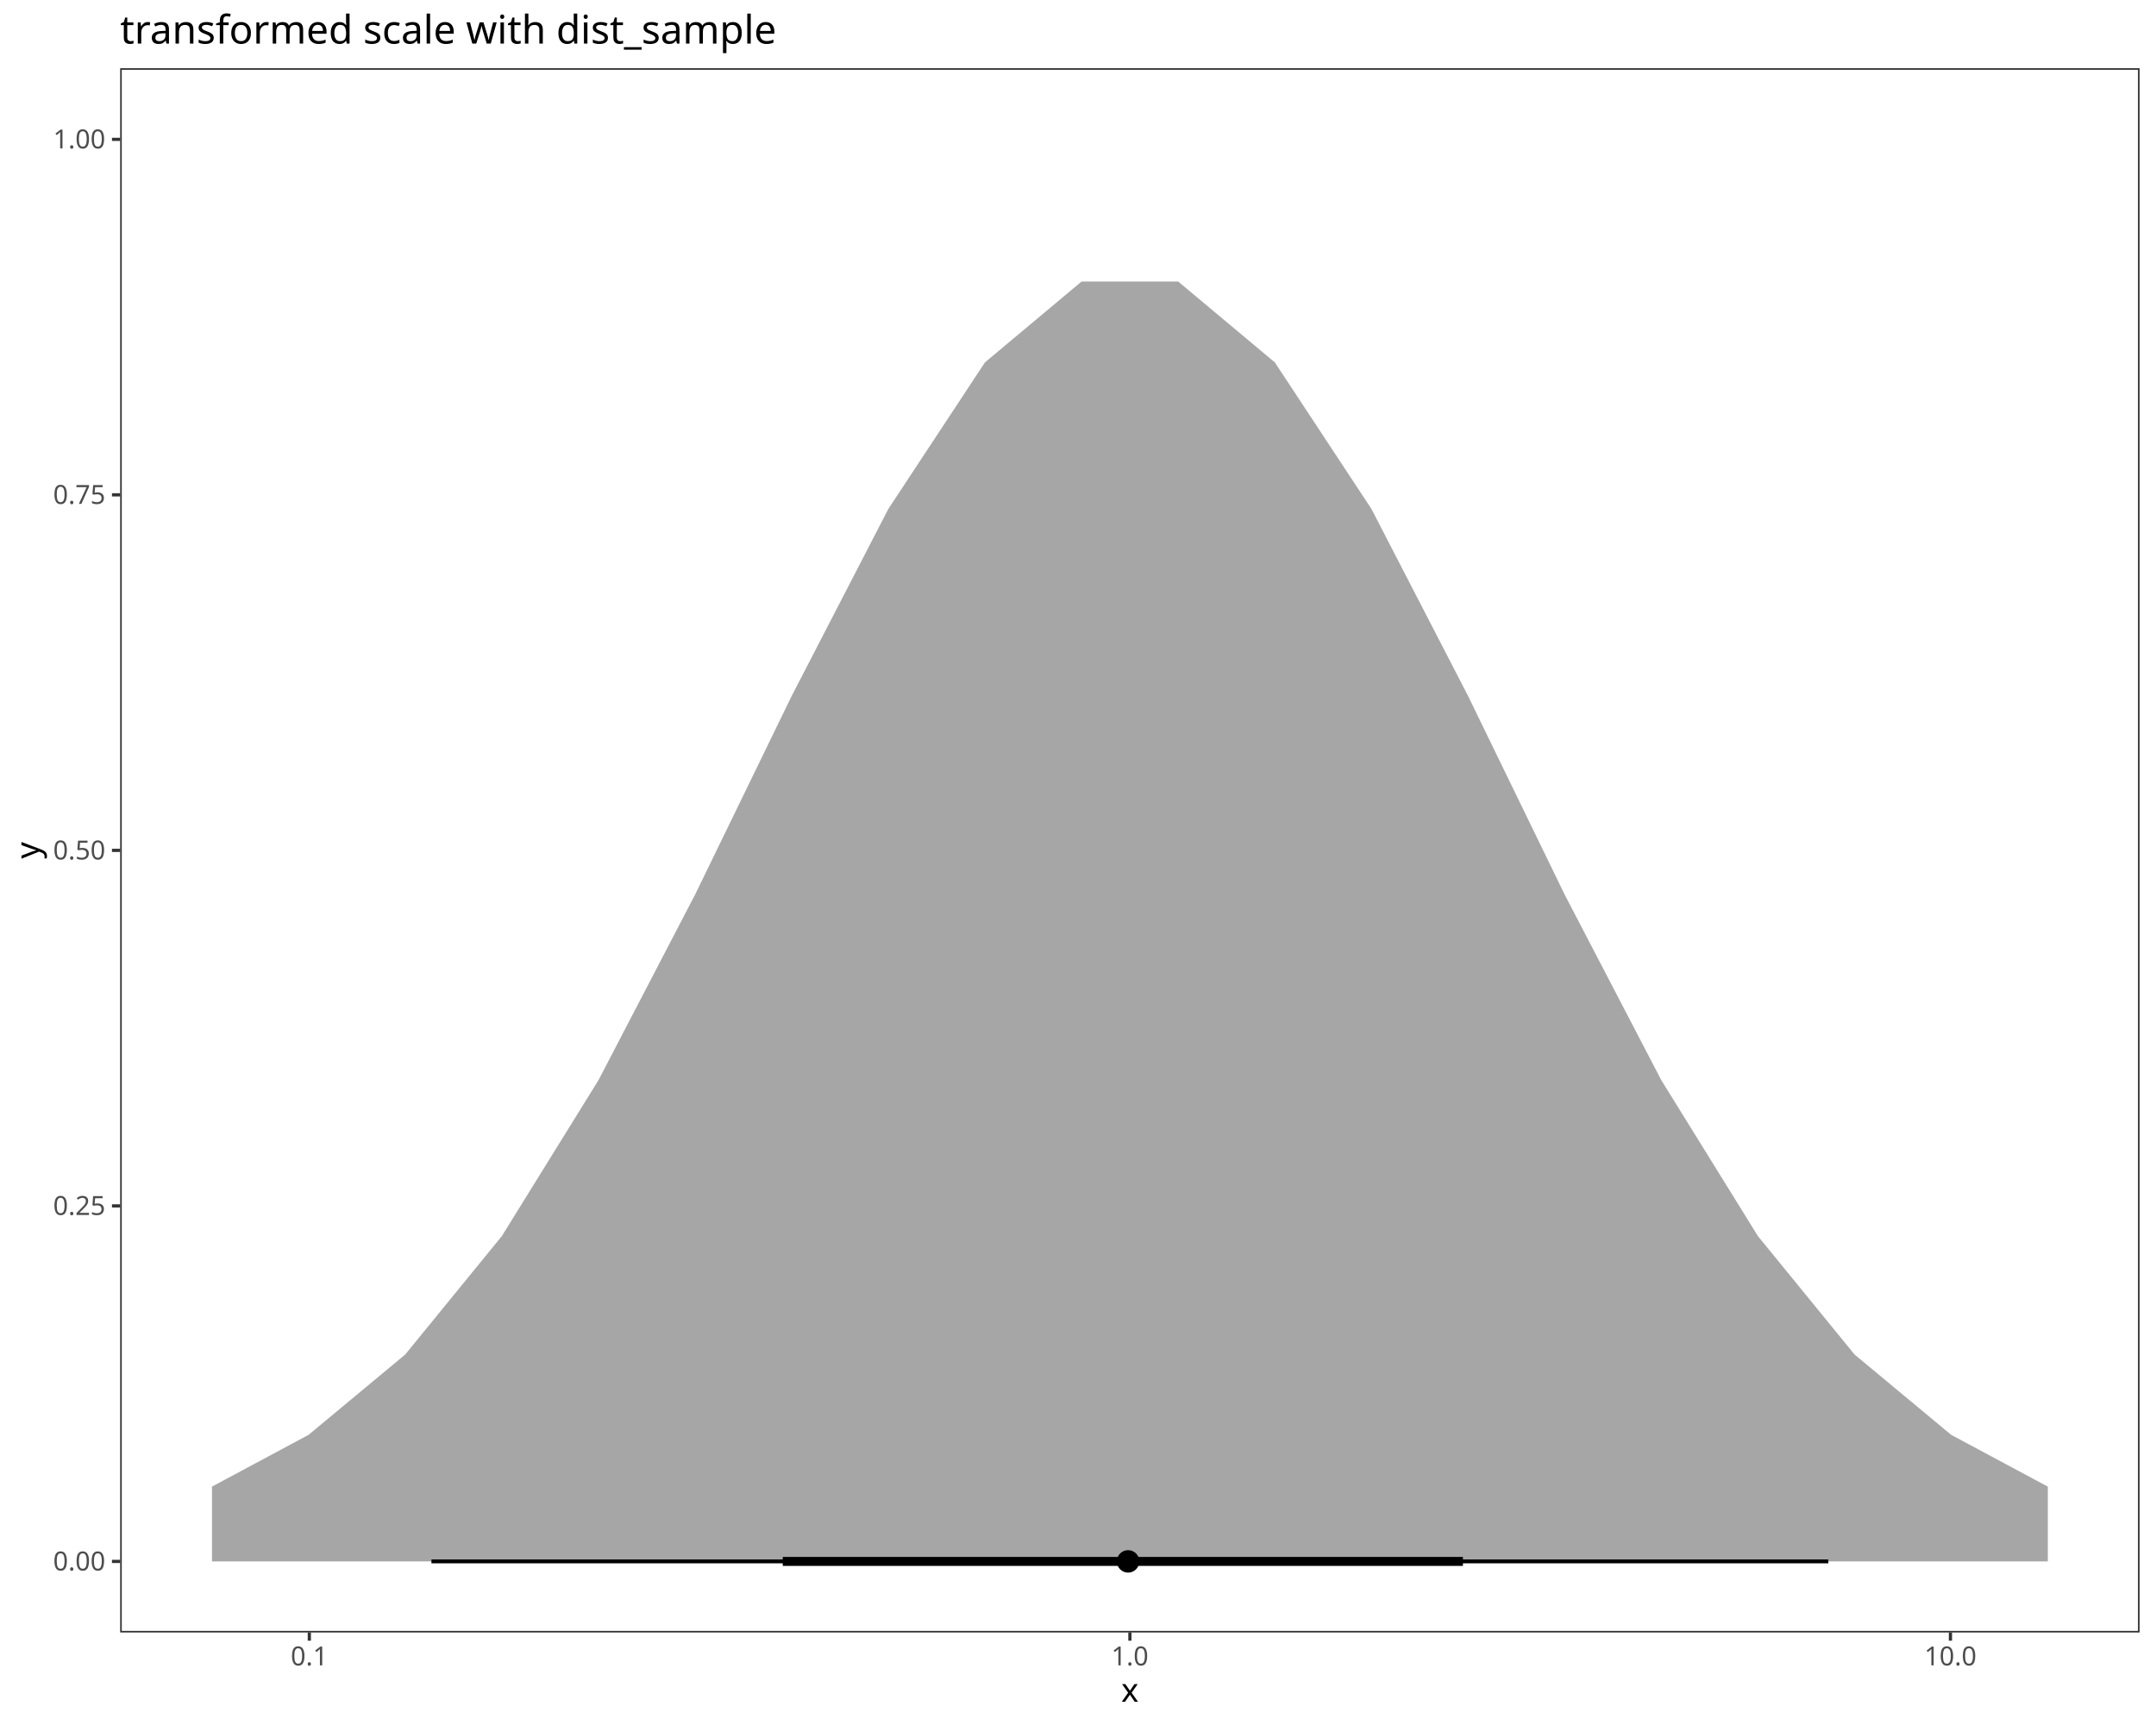
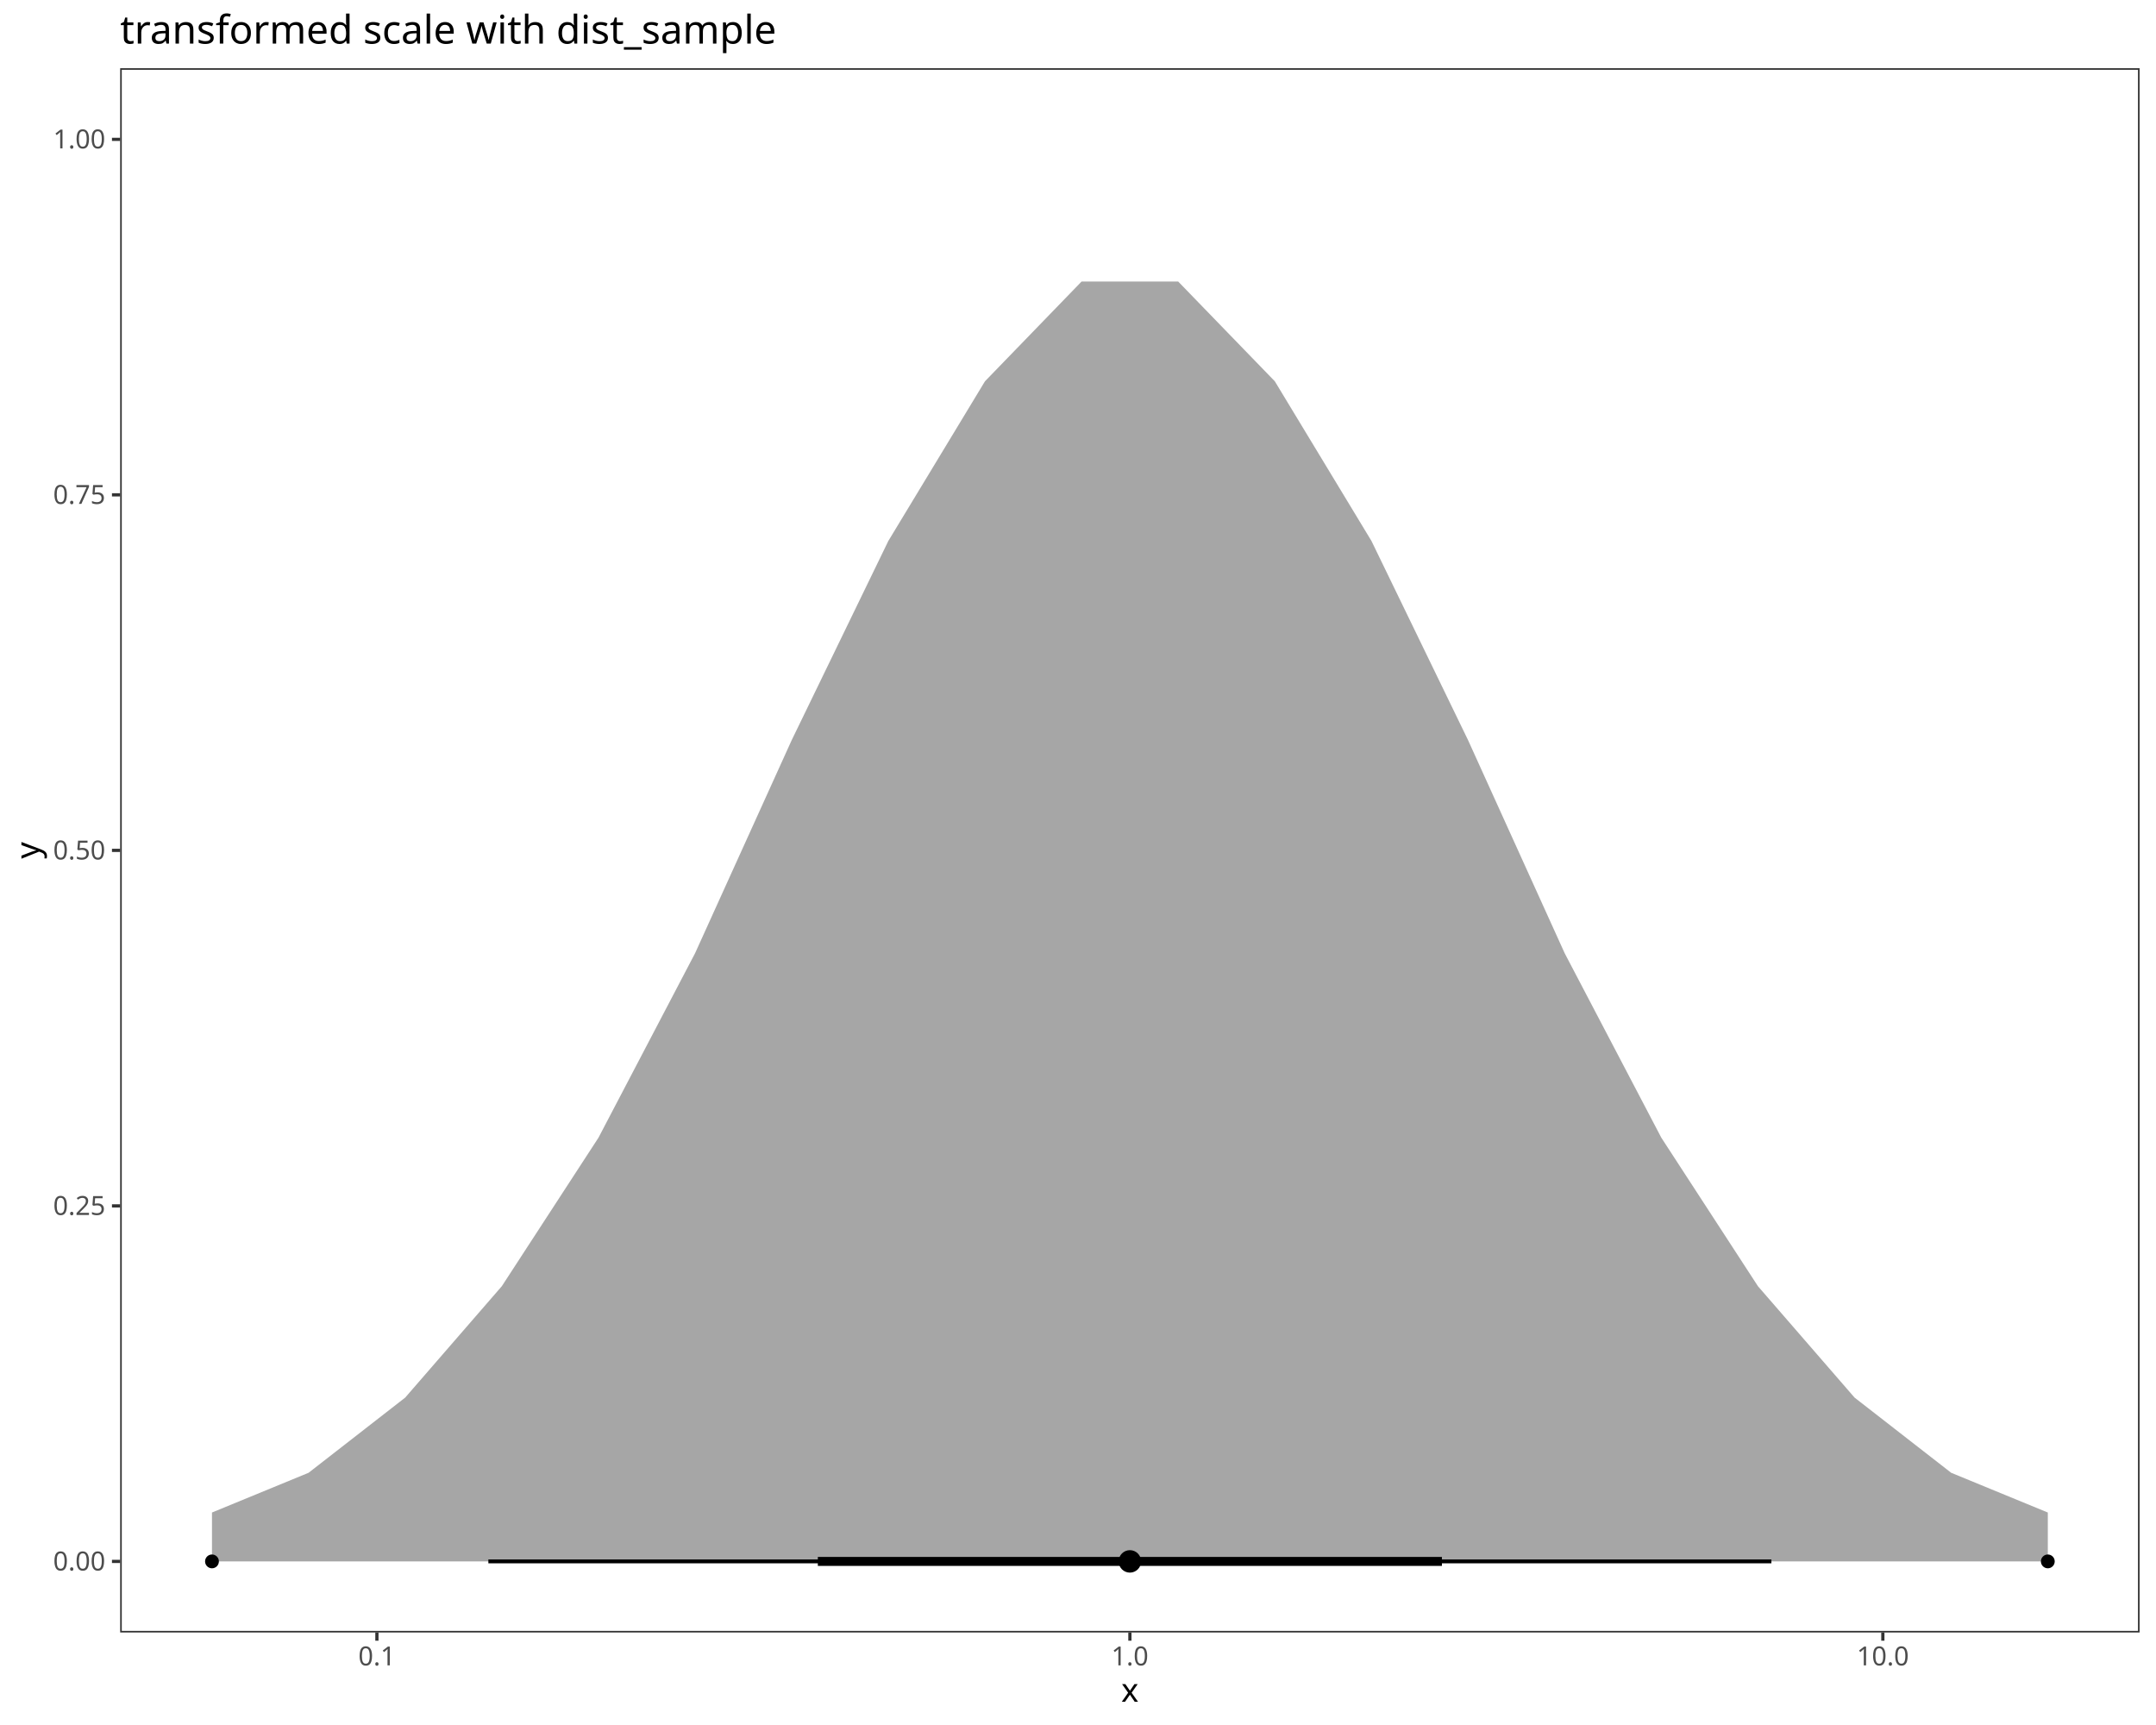
<svg xmlns="http://www.w3.org/2000/svg" class="svglite" data-engine-version="2.0" width="720.00pt" height="576.00pt" viewBox="0 0 720.00 576.00">
  <defs>
    <style type="text/css">
    .svglite line, .svglite polyline, .svglite polygon, .svglite path, .svglite rect, .svglite circle {
      fill: none;
      stroke: #000000;
      stroke-linecap: round;
      stroke-linejoin: round;
      stroke-miterlimit: 10.00;
    }
  </style>
  </defs>
  <rect width="100%" height="100%" style="stroke: none; fill: #FFFFFF;" />
  <defs>
    <clipPath id="cpMC4wMHw3MjAuMDB8MC4wMHw1NzYuMDA=">
      <rect x="0.00" y="0.00" width="720.00" height="576.00" />
    </clipPath>
  </defs>
  <g clip-path="url(#cpMC4wMHw3MjAuMDB8MC4wMHw1NzYuMDA=)">
    <rect x="0.00" y="0.00" width="720.00" height="576.00" style="stroke-width: 1.07; stroke: #FFFFFF; fill: #FFFFFF;" />
  </g>
  <defs>
    <clipPath id="cpNDAuMTN8NzE0LjUyfDIyLjc4fDU0NS4xMQ==">
      <rect x="40.13" y="22.78" width="674.39" height="522.33" />
    </clipPath>
  </defs>
  <g clip-path="url(#cpNDAuMTN8NzE0LjUyfDIyLjc4fDU0NS4xMQ==)">
    <rect x="40.13" y="22.78" width="674.39" height="522.33" style="stroke-width: 1.07; stroke: none; fill: #FFFFFF;" />
-     <polygon points="70.79,496.40 103.05,479.11 135.32,452.29 167.59,412.75 199.86,360.69 232.12,298.73 264.39,232.38 296.66,169.95 328.93,121.00 361.19,94.01 393.46,94.01 425.73,121.00 458.00,169.95 490.26,232.38 522.53,298.73 554.80,360.69 587.06,412.75 619.33,452.29 651.60,479.11 683.87,496.40 683.87,521.37 651.60,521.37 619.33,521.37 587.06,521.37 554.80,521.37 522.53,521.37 490.26,521.37 458.00,521.37 425.73,521.37 393.46,521.37 361.19,521.37 328.93,521.37 296.66,521.37 264.39,521.37 232.12,521.37 199.86,521.37 167.59,521.37 135.32,521.37 103.05,521.37 70.79,521.37 " style="stroke-width: 2.13; stroke: none; fill: #A6A6A6;" />
-     <line x1="144.08" y1="521.37" x2="610.57" y2="521.37" style="stroke-width: 1.28; stroke-linecap: butt;" />
-     <line x1="261.40" y1="521.37" x2="488.55" y2="521.37" style="stroke-width: 2.99; stroke-linecap: butt;" />
-     <circle cx="376.73" cy="521.37" r="1.68" style="stroke-width: 1.06; fill: #000000;" />
-     <circle cx="376.73" cy="521.37" r="3.22" style="stroke-width: 1.06; fill: #000000;" />
+     <polygon points="70.79,505.05 103.05,491.78 135.32,466.67 167.59,429.47 199.86,379.89 232.12,318.30 264.39,247.14 296.66,180.63 328.93,127.32 361.19,94.01 393.46,94.01 425.73,127.32 458.00,180.63 490.26,247.14 522.53,318.30 554.80,379.89 587.06,429.47 619.33,466.67 651.60,491.78 683.87,505.05 683.87,521.37 651.60,521.37 619.33,521.37 587.06,521.37 554.80,521.37 522.53,521.37 490.26,521.37 458.00,521.37 425.73,521.37 393.46,521.37 361.19,521.37 328.93,521.37 296.66,521.37 264.39,521.37 232.12,521.37 199.86,521.37 167.59,521.37 135.32,521.37 103.05,521.37 70.79,521.37 " style="stroke-width: 2.13; stroke: none; fill: #A6A6A6;" />
+     <line x1="163.09" y1="521.37" x2="591.56" y2="521.37" style="stroke-width: 1.28; stroke-linecap: butt;" />
+     <line x1="273.12" y1="521.37" x2="481.53" y2="521.37" style="stroke-width: 2.99; stroke-linecap: butt;" />
+     <circle cx="377.33" cy="521.37" r="1.68" style="stroke-width: 1.06; fill: #000000;" />
+     <circle cx="377.33" cy="521.37" r="3.22" style="stroke-width: 1.06; fill: #000000;" />
+     <circle cx="70.79" cy="521.37" r="1.95" style="stroke-width: 0.71; fill: #000000;" />
+     <circle cx="683.87" cy="521.37" r="1.95" style="stroke-width: 0.71; fill: #000000;" />
    <rect x="40.13" y="22.78" width="674.39" height="522.33" style="stroke-width: 1.07; stroke: #333333;" />
  </g>
  <g clip-path="url(#cpMC4wMHw3MjAuMDB8MC4wMHw1NzYuMDA=)">
    <text x="35.20" y="524.40" text-anchor="end" style="font-size: 8.80px; fill: #4D4D4D; font-family: sans;" textLength="17.13px" lengthAdjust="spacingAndGlyphs">0.00</text>
    <text x="35.20" y="405.69" text-anchor="end" style="font-size: 8.80px; fill: #4D4D4D; font-family: sans;" textLength="17.13px" lengthAdjust="spacingAndGlyphs">0.25</text>
    <text x="35.20" y="286.98" text-anchor="end" style="font-size: 8.80px; fill: #4D4D4D; font-family: sans;" textLength="17.13px" lengthAdjust="spacingAndGlyphs">0.50</text>
    <text x="35.20" y="168.26" text-anchor="end" style="font-size: 8.80px; fill: #4D4D4D; font-family: sans;" textLength="17.13px" lengthAdjust="spacingAndGlyphs">0.75</text>
    <text x="35.20" y="49.55" text-anchor="end" style="font-size: 8.80px; fill: #4D4D4D; font-family: sans;" textLength="17.13px" lengthAdjust="spacingAndGlyphs">1.00</text>
    <polyline points="37.39,521.37 40.13,521.37 " style="stroke-width: 1.07; stroke: #333333; stroke-linecap: butt;" />
    <polyline points="37.39,402.66 40.13,402.66 " style="stroke-width: 1.07; stroke: #333333; stroke-linecap: butt;" />
    <polyline points="37.39,283.95 40.13,283.95 " style="stroke-width: 1.07; stroke: #333333; stroke-linecap: butt;" />
    <polyline points="37.39,165.24 40.13,165.24 " style="stroke-width: 1.07; stroke: #333333; stroke-linecap: butt;" />
    <polyline points="37.39,46.53 40.13,46.53 " style="stroke-width: 1.07; stroke: #333333; stroke-linecap: butt;" />
-     <polyline points="103.30,547.85 103.30,545.11 " style="stroke-width: 1.07; stroke: #333333; stroke-linecap: butt;" />
+     <polyline points="125.87,547.85 125.87,545.11 " style="stroke-width: 1.07; stroke: #333333; stroke-linecap: butt;" />
    <polyline points="377.33,547.85 377.33,545.11 " style="stroke-width: 1.07; stroke: #333333; stroke-linecap: butt;" />
-     <polyline points="651.35,547.85 651.35,545.11 " style="stroke-width: 1.07; stroke: #333333; stroke-linecap: butt;" />
-     <text x="103.30" y="556.10" text-anchor="middle" style="font-size: 8.80px; fill: #4D4D4D; font-family: sans;" textLength="12.23px" lengthAdjust="spacingAndGlyphs">0.1</text>
+     <polyline points="628.78,547.85 628.78,545.11 " style="stroke-width: 1.07; stroke: #333333; stroke-linecap: butt;" />
+     <text x="125.87" y="556.10" text-anchor="middle" style="font-size: 8.80px; fill: #4D4D4D; font-family: sans;" textLength="12.23px" lengthAdjust="spacingAndGlyphs">0.1</text>
    <text x="377.33" y="556.10" text-anchor="middle" style="font-size: 8.80px; fill: #4D4D4D; font-family: sans;" textLength="12.23px" lengthAdjust="spacingAndGlyphs">1.0</text>
-     <text x="651.35" y="556.10" text-anchor="middle" style="font-size: 8.80px; fill: #4D4D4D; font-family: sans;" textLength="17.13px" lengthAdjust="spacingAndGlyphs">10.0</text>
+     <text x="628.78" y="556.10" text-anchor="middle" style="font-size: 8.80px; fill: #4D4D4D; font-family: sans;" textLength="17.13px" lengthAdjust="spacingAndGlyphs">10.0</text>
    <text x="377.33" y="568.24" text-anchor="middle" style="font-size: 11.00px; font-family: sans;" textLength="5.50px" lengthAdjust="spacingAndGlyphs">x</text>
    <text transform="translate(13.05,283.95) rotate(-90)" text-anchor="middle" style="font-size: 11.00px; font-family: sans;" textLength="5.50px" lengthAdjust="spacingAndGlyphs">y</text>
    <text x="40.13" y="14.56" style="font-size: 13.20px; font-family: sans;" textLength="206.19px" lengthAdjust="spacingAndGlyphs">transformed scale with dist_sample</text>
  </g>
</svg>
